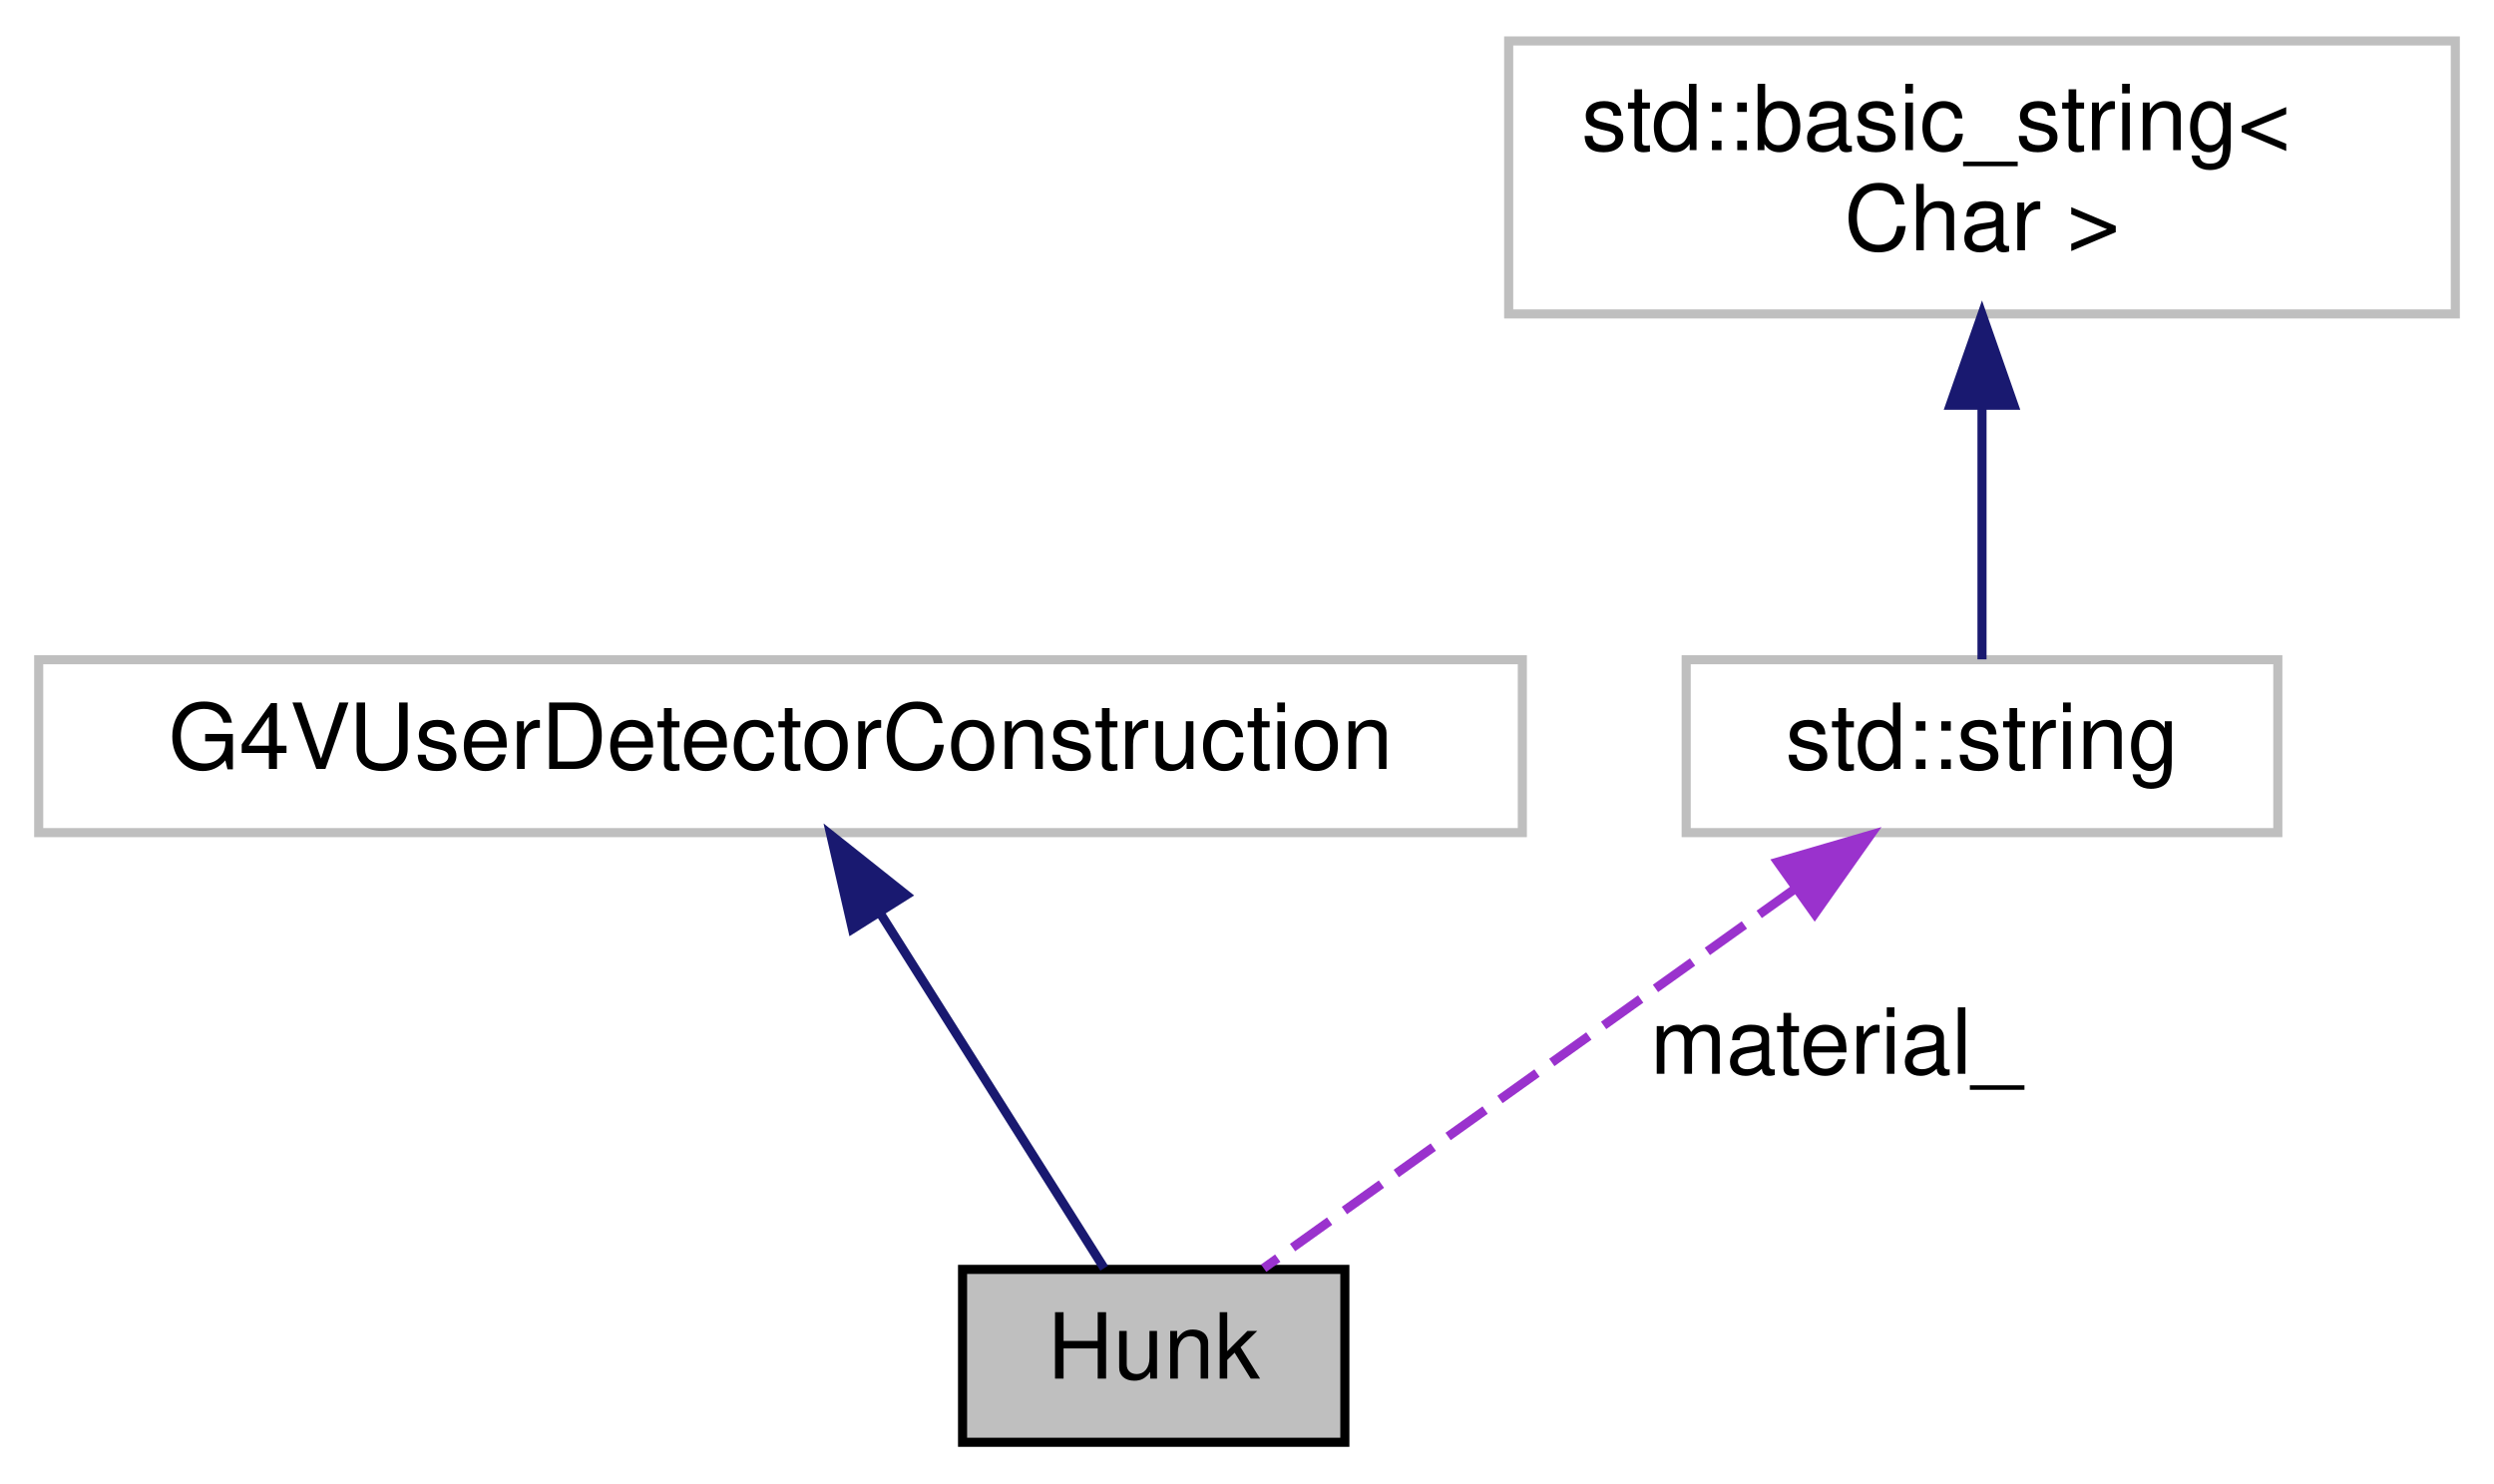
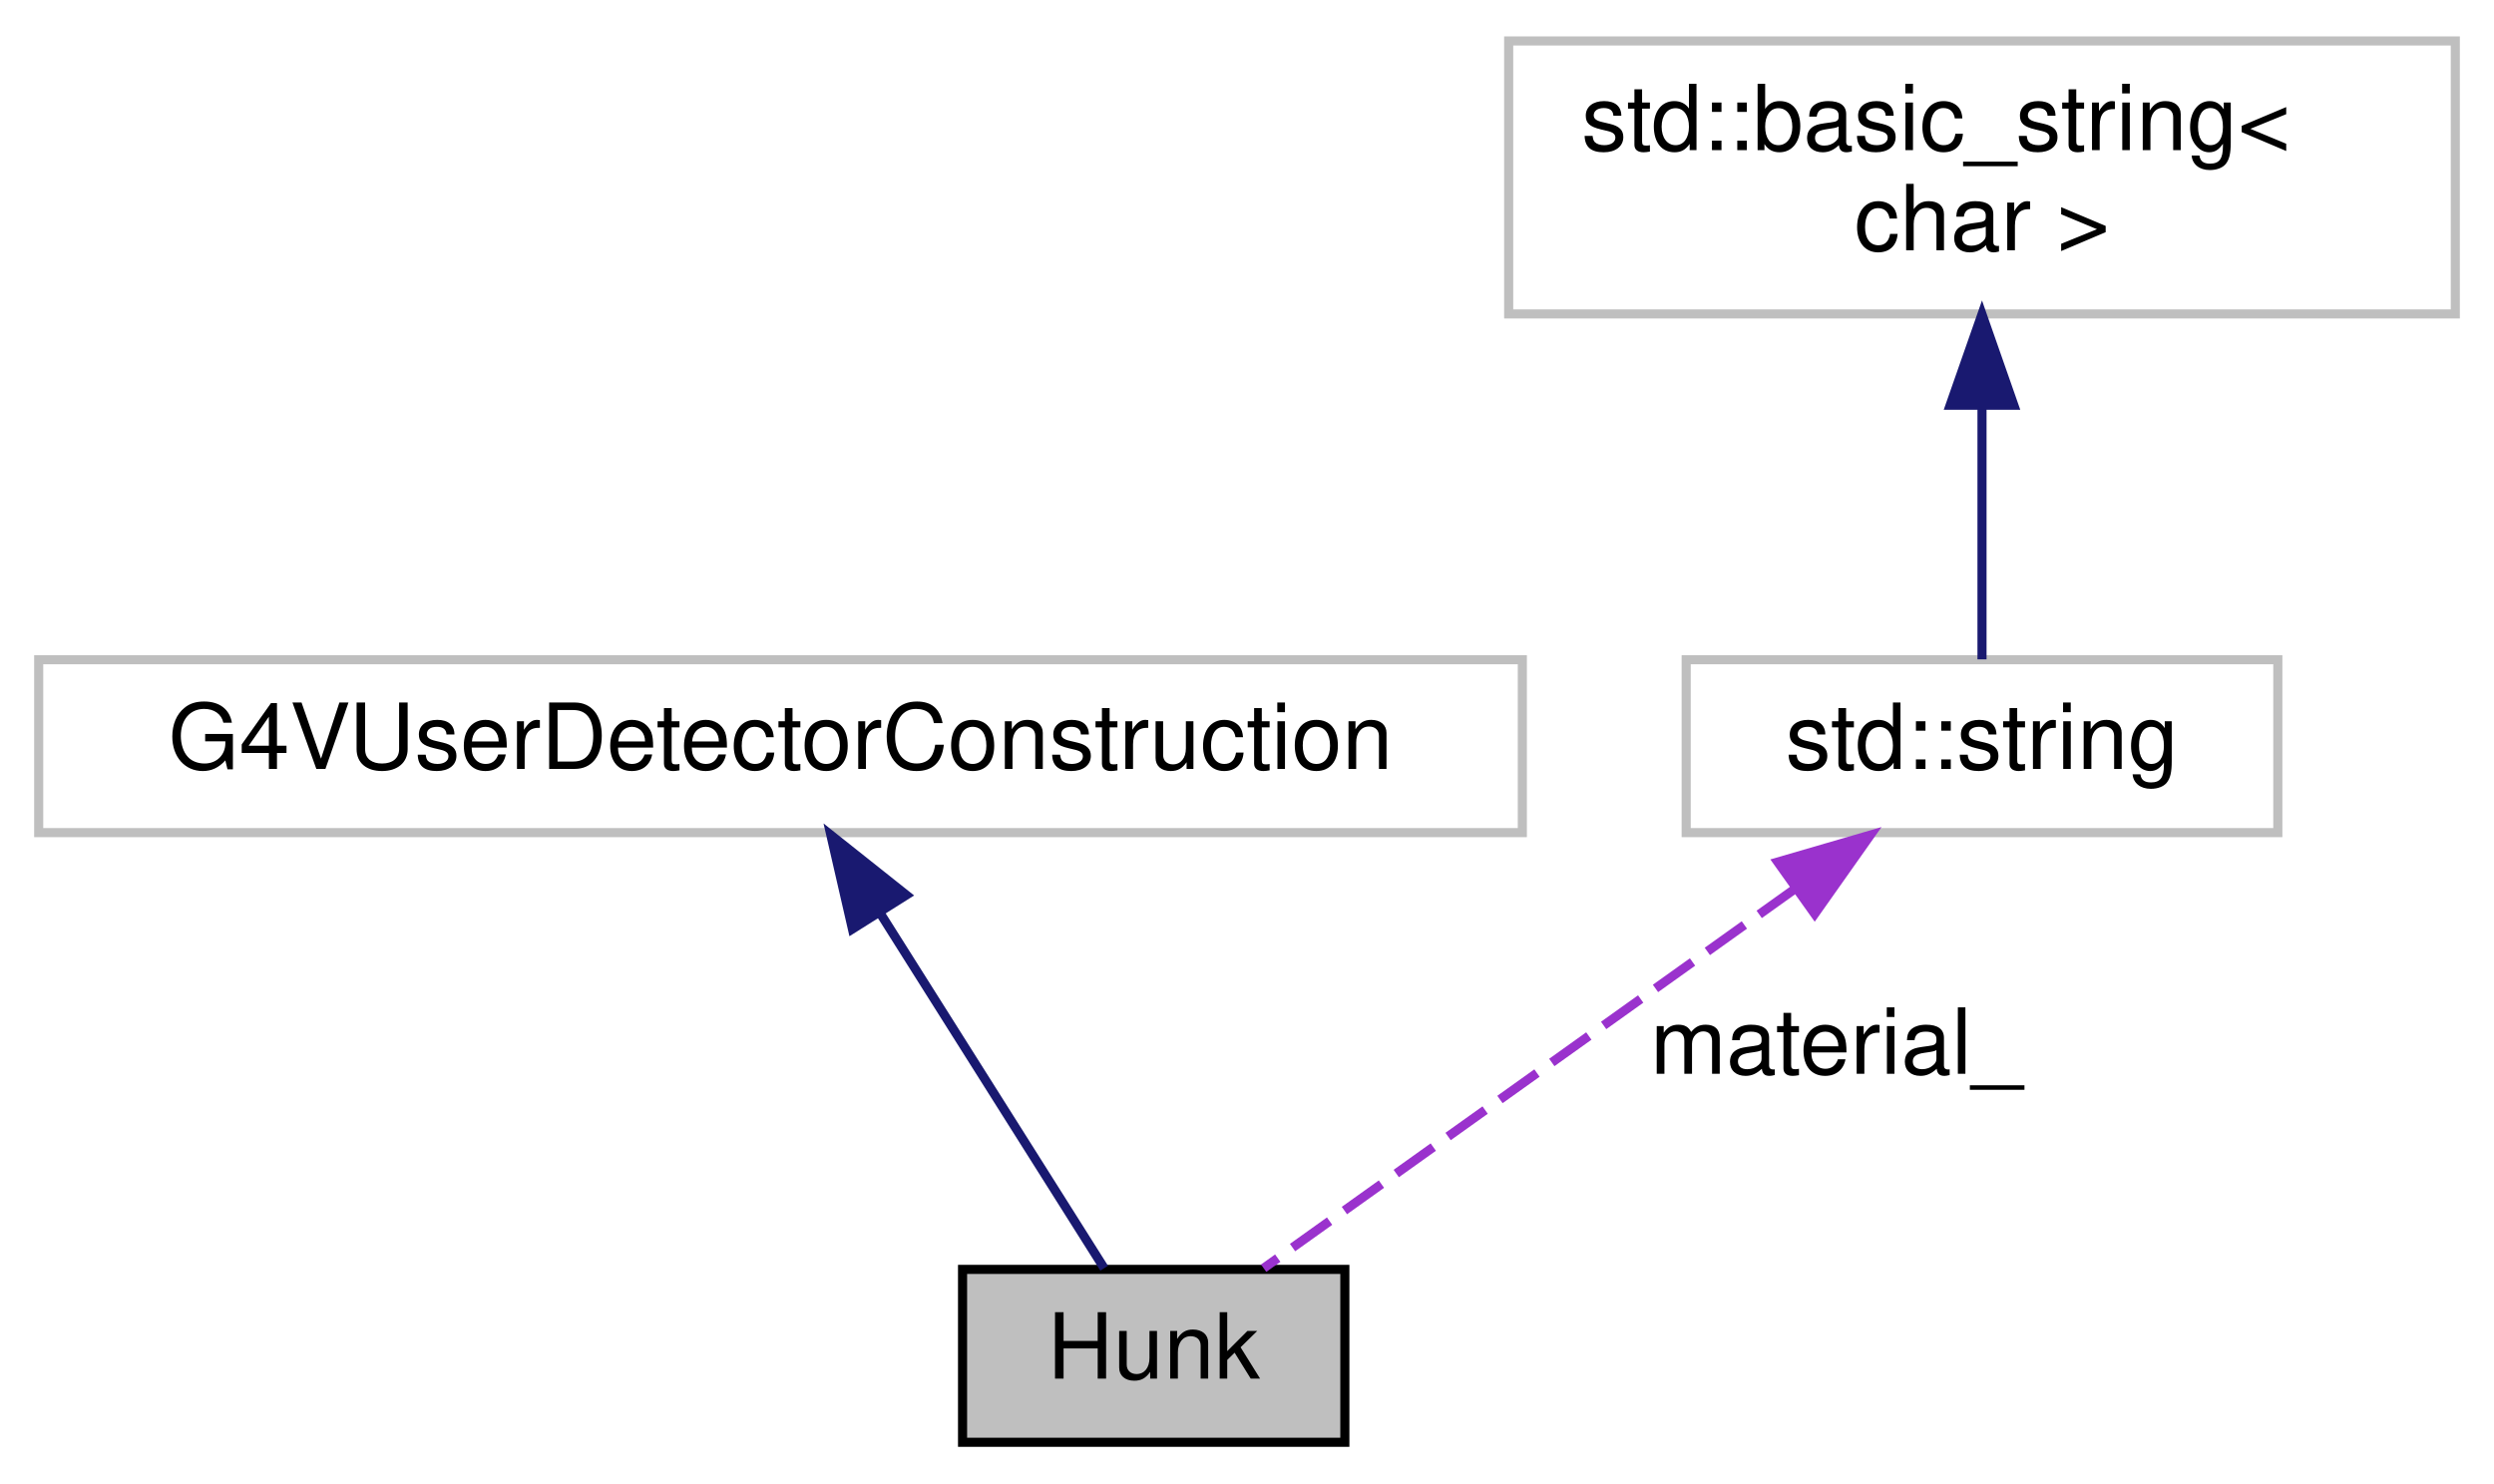
<svg xmlns="http://www.w3.org/2000/svg" xmlns:xlink="http://www.w3.org/1999/xlink" width="274pt" height="163pt" viewBox="0.00 0.00 273.50 163.00">
  <g id="graph0" class="graph" transform="scale(1 1) rotate(0) translate(4 159)">
    <g id="node1" class="node">
      <g id="a_node1">
        <a xlink:title="basic 'hunk' of material in air, the material and its thickness is configurable">
          <polygon fill="#bfbfbf" stroke="black" points="101.5,-0.5 101.5,-19.5 143.5,-19.5 143.5,-0.5 101.5,-0.5" />
          <text text-anchor="middle" x="122.5" y="-7.5" font-family="Helvetica,sans-Serif" font-size="10.00">Hunk</text>
        </a>
      </g>
    </g>
    <g id="node2" class="node">
      <g id="a_node2">
        <a xlink:title=" ">
          <polygon fill="none" stroke="#bfbfbf" points="0,-67.5 0,-86.5 163,-86.5 163,-67.5 0,-67.5" />
          <text text-anchor="middle" x="81.5" y="-74.5" font-family="Helvetica,sans-Serif" font-size="10.00">G4VUserDetectorConstruction</text>
        </a>
      </g>
    </g>
    <g id="edge1" class="edge">
      <path fill="none" stroke="midnightblue" d="M92.52,-58.53C100.45,-45.95 110.83,-29.51 117.06,-19.63" />
      <polygon fill="midnightblue" stroke="midnightblue" points="89.4,-56.91 87.03,-67.23 95.32,-60.64 89.4,-56.91" />
    </g>
    <g id="node3" class="node">
      <g id="a_node3">
-         <a xlink:title=" ">
+         <a xlink:title="STL class.">
          <polygon fill="none" stroke="#bfbfbf" points="181,-67.5 181,-86.5 246,-86.5 246,-67.5 181,-67.5" />
          <text text-anchor="middle" x="213.5" y="-74.5" font-family="Helvetica,sans-Serif" font-size="10.00">std::string</text>
        </a>
      </g>
    </g>
    <g id="edge2" class="edge">
      <path fill="none" stroke="#9a32cd" stroke-dasharray="5,2" d="M193.09,-61.42C175.1,-48.57 149.49,-30.28 134.58,-19.63" />
      <polygon fill="#9a32cd" stroke="#9a32cd" points="191.06,-64.27 201.23,-67.23 195.12,-58.57 191.06,-64.27" />
      <text text-anchor="middle" x="197.5" y="-41" font-family="Helvetica,sans-Serif" font-size="10.00"> material_</text>
    </g>
    <g id="node4" class="node">
      <g id="a_node4">
-         <a xlink:title=" ">
+         <a xlink:title="STL class.">
          <polygon fill="none" stroke="#bfbfbf" points="161.5,-124.5 161.5,-154.5 265.5,-154.5 265.5,-124.5 161.5,-124.5" />
          <text text-anchor="start" x="169.5" y="-142.5" font-family="Helvetica,sans-Serif" font-size="10.00">std::basic_string&lt;</text>
-           <text text-anchor="middle" x="213.5" y="-131.5" font-family="Helvetica,sans-Serif" font-size="10.00"> Char &gt;</text>
+           <text text-anchor="middle" x="213.5" y="-131.5" font-family="Helvetica,sans-Serif" font-size="10.00"> char &gt;</text>
        </a>
      </g>
    </g>
    <g id="edge3" class="edge">
      <path fill="none" stroke="midnightblue" d="M213.5,-114.35C213.5,-104.51 213.5,-93.78 213.5,-86.54" />
      <polygon fill="midnightblue" stroke="midnightblue" points="210,-114.47 213.5,-124.47 217,-114.47 210,-114.47" />
    </g>
  </g>
</svg>
